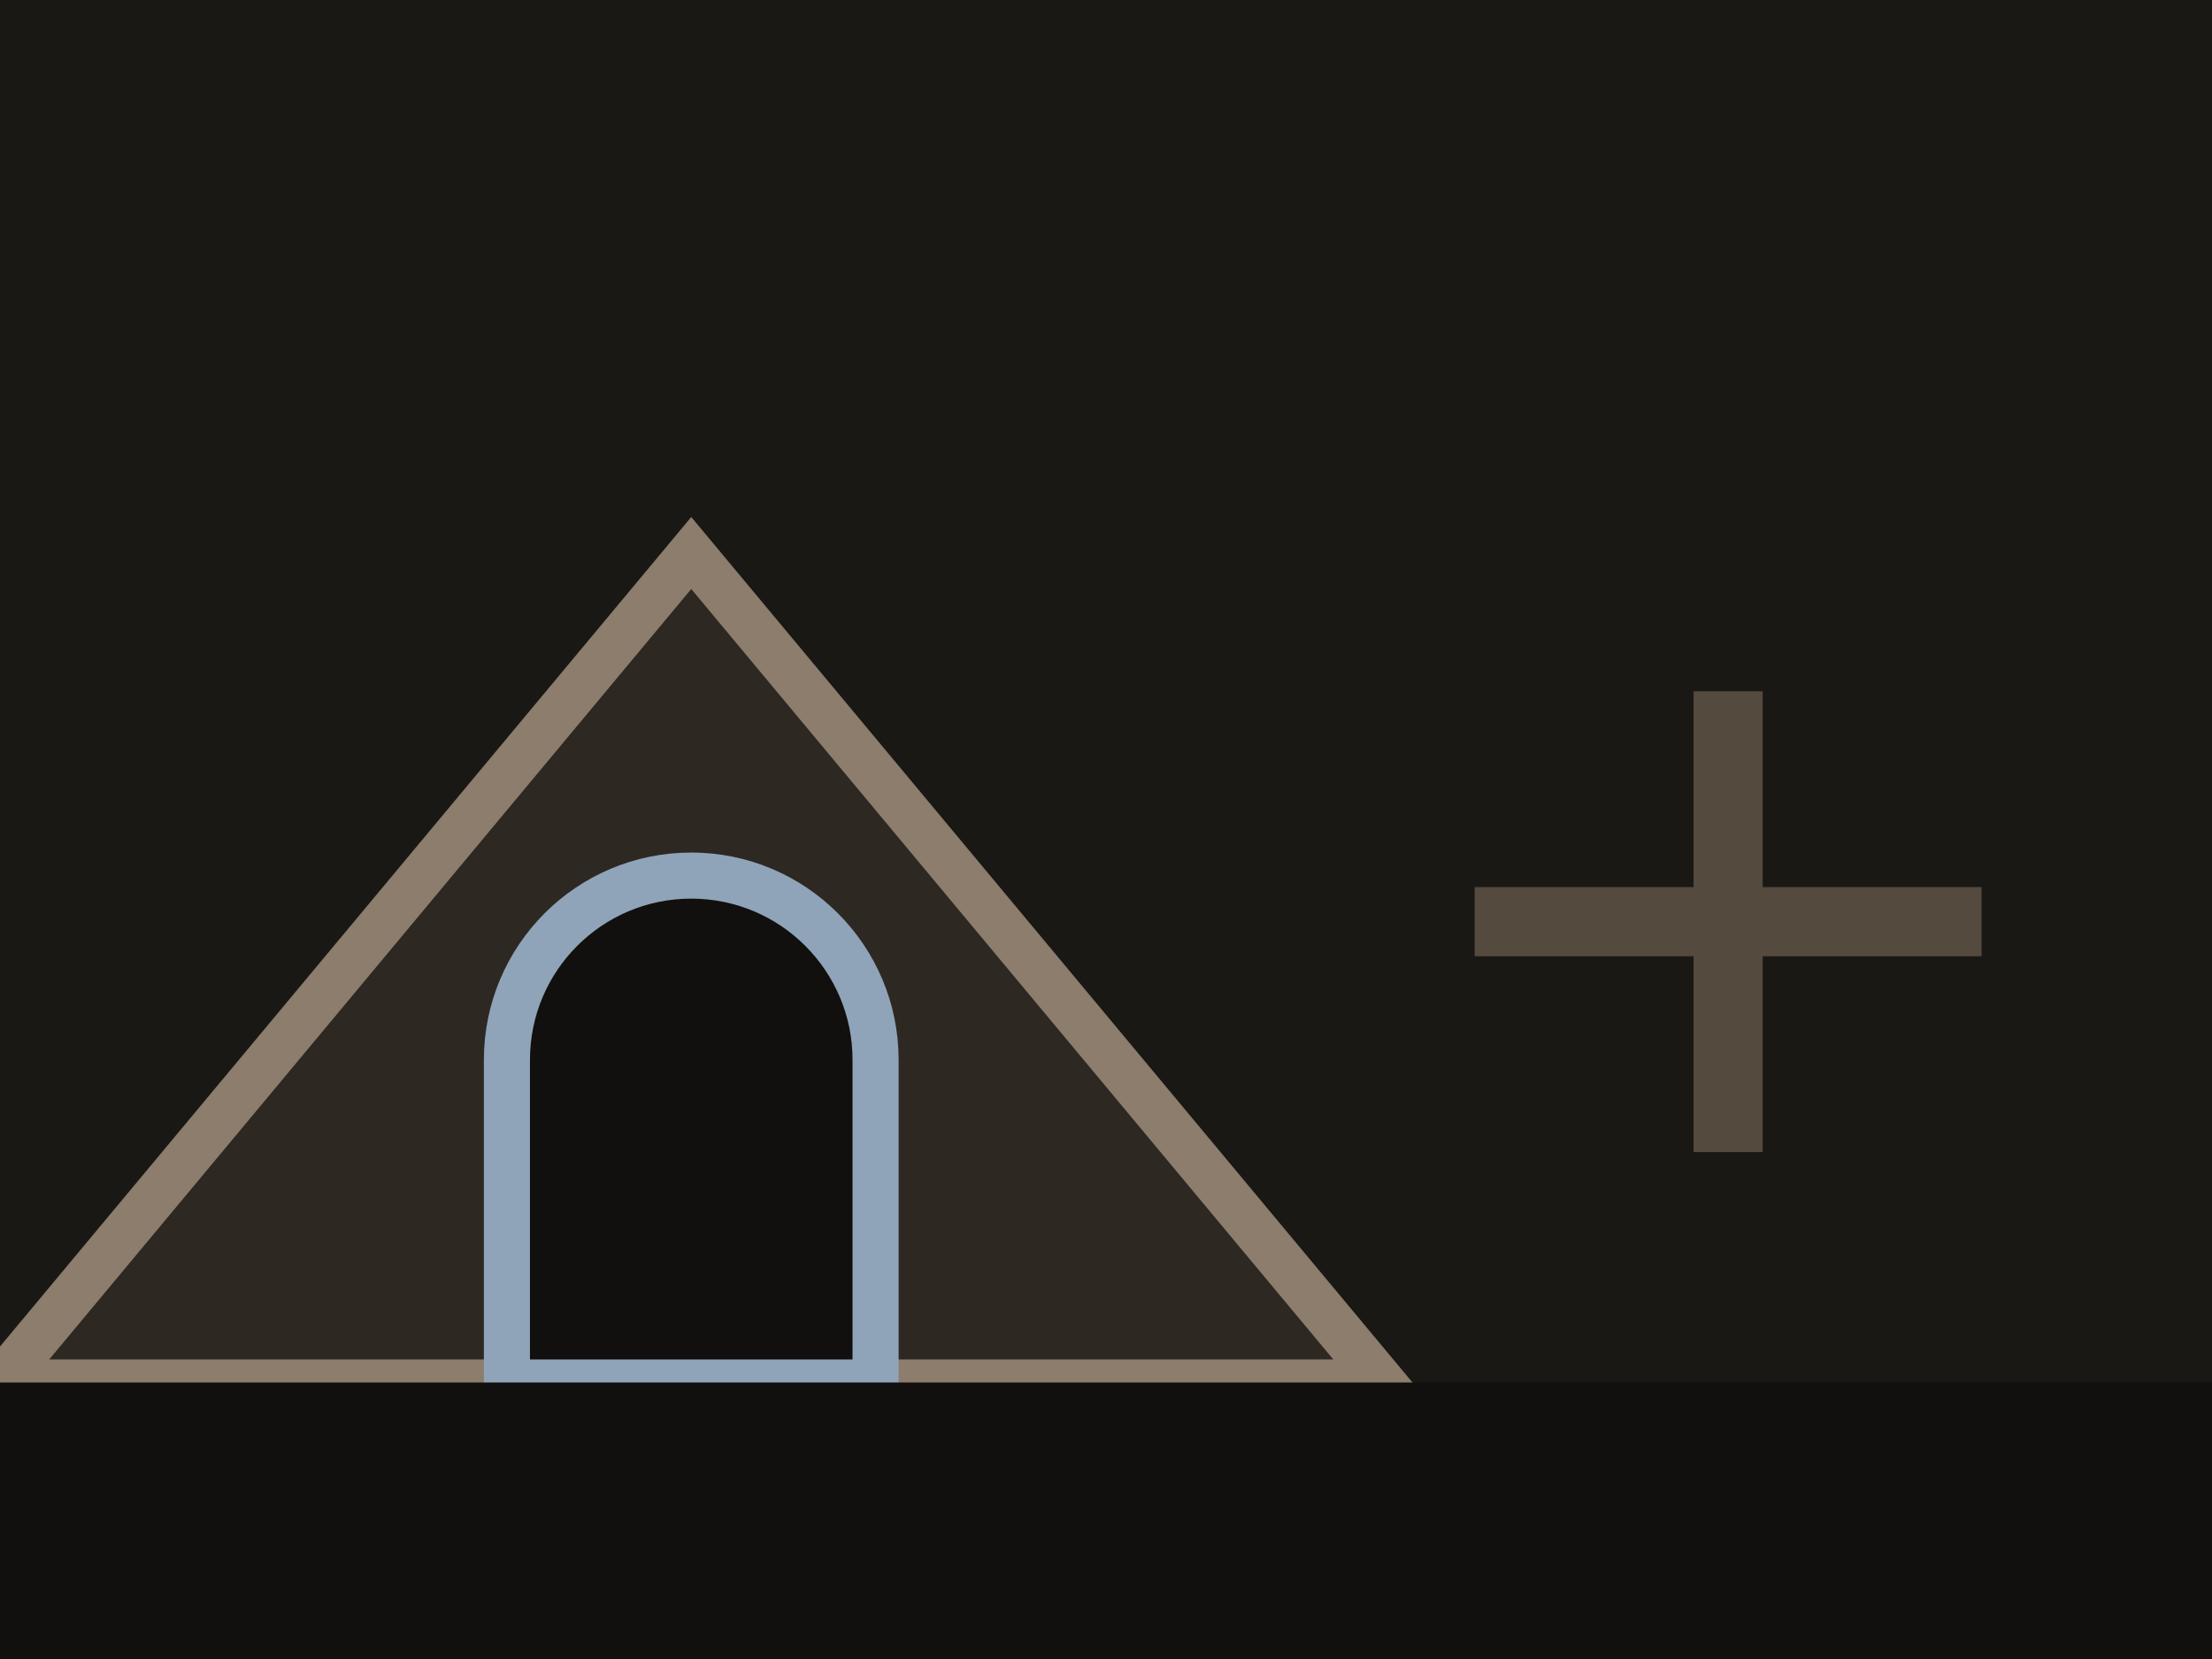
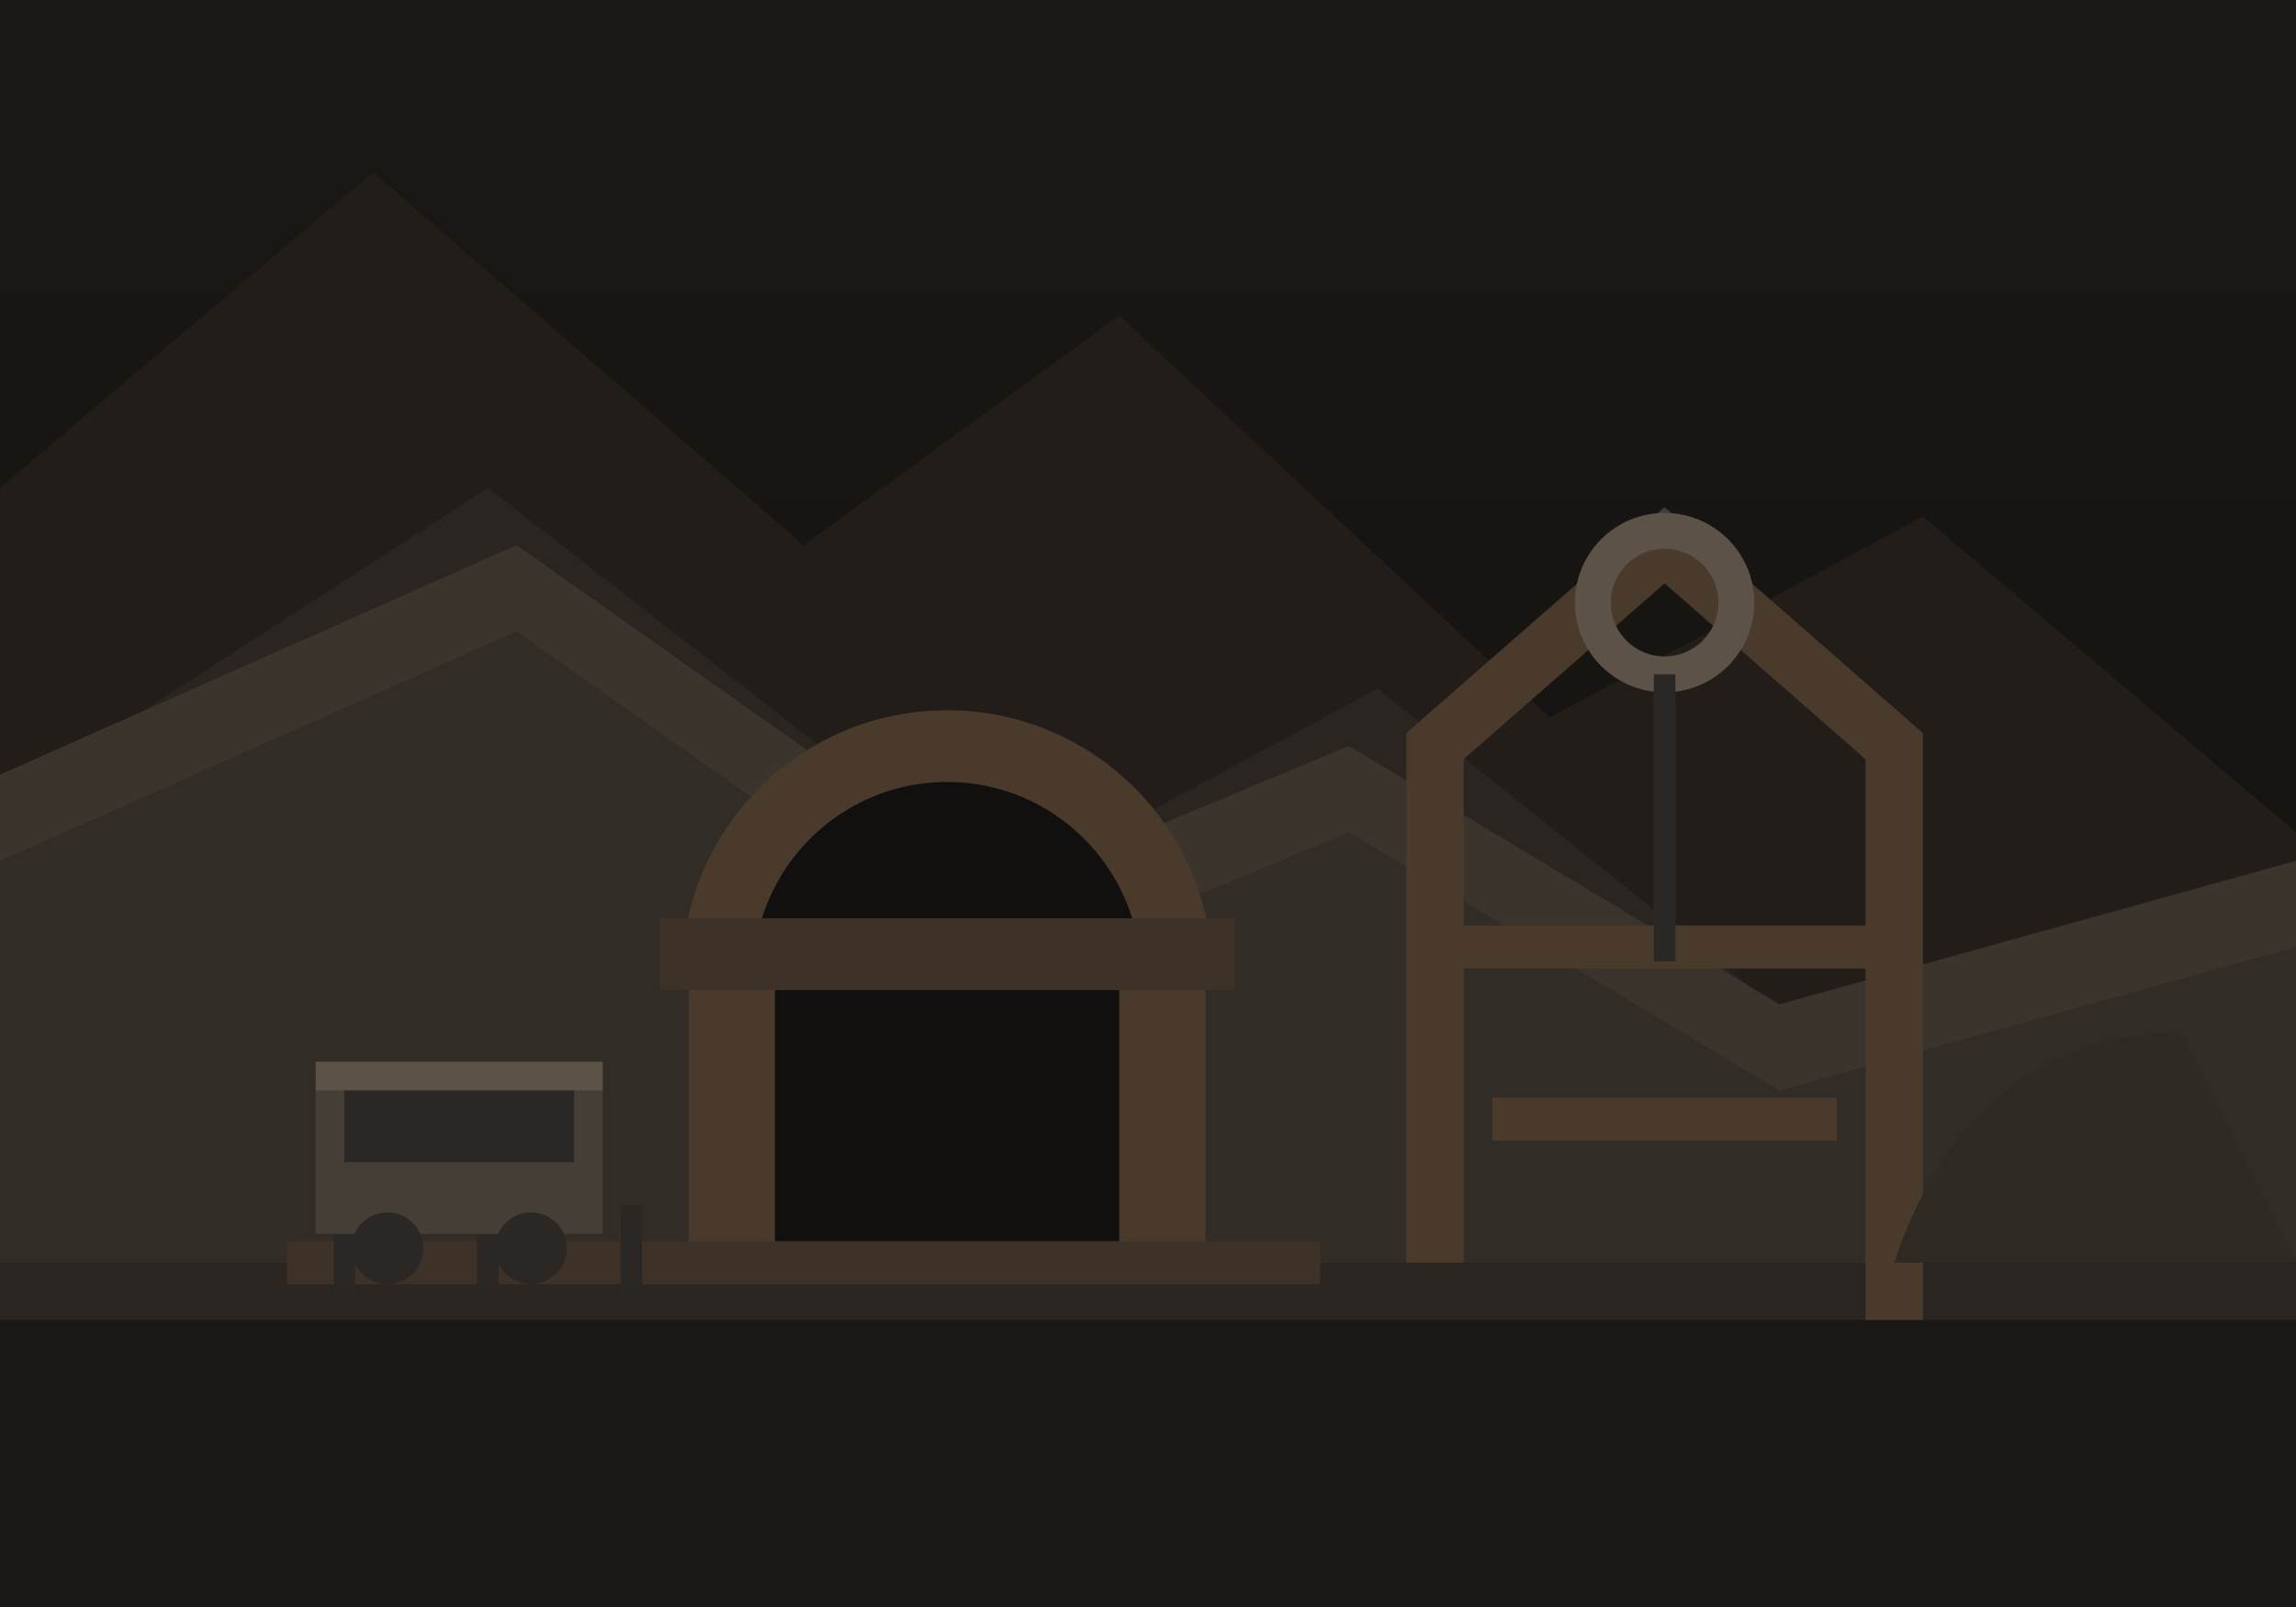
- <svg xmlns="http://www.w3.org/2000/svg" viewBox="0 0 96 72" role="img" aria-hidden="true">
-   <rect width="96" height="72" fill="#1a1815" />
-   <path d="M0 60 30 24l30 36Z" fill="#2e2823" stroke="#8c7d6c" stroke-width="2" />
-   <path d="M22 60V46a8 8 0 0 1 16 0v14Z" fill="#12100e" stroke="#8fa4b8" stroke-width="2" />
-   <path d="M64 40h22M75 30v20" stroke="#554a3e" stroke-width="3" />
-   <rect x="0" y="60" width="96" height="12" fill="#12100e" />
+ <svg xmlns="http://www.w3.org/2000/svg" viewBox="0 0 160 112" role="img" aria-hidden="true">
+   <defs>
+     <linearGradient id="mnSky" x1="0" y1="0" x2="0" y2="1">
+       <stop offset="0" stop-color="#1A1815" />
+       <stop offset="1" stop-color="#12100E" />
+     </linearGradient>
+   </defs>
+   <rect width="160" height="112" fill="url(#mnSky)" />
+   <path d="M0 34 26 12l30 26 22-16 30 28 26-14 26 22v54H0Z" fill="#221D19" />
+   <path d="M0 56 34 34l36 28 26-14 30 24 34-12v42H0Z" fill="#2A2521" />
+   <path d="M0 88V54l36-16 34 24 24-10 30 18 36-10v28Z" fill="#312C26" />
+   <path d="M0 54 36 38l34 24 24-10 30 18 36-10v6l-36 10-30-18-24 10-34-24L0 60Z" fill="#3A342D" />
+   <path d="M52 88V68a14 14 0 0 1 28 0v20Z" fill="#12100E" />
+   <path d="M50 68a16 16 0 0 1 32 0" fill="none" stroke="#4A3A2C" stroke-width="5" />
+   <rect x="48" y="68" width="6" height="20" fill="#4A3A2C" />
+   <rect x="78" y="68" width="6" height="20" fill="#4A3A2C" />
+   <rect x="46" y="64" width="40" height="5" fill="#3E3128" />
+   <path d="M100 88V52l16-14 16 14v50" fill="none" stroke="#4A3A2C" stroke-width="4" />
+   <path d="M100 66h32M104 78h24" stroke="#4A3A2C" stroke-width="3" />
+   <circle cx="116" cy="42" r="5" fill="none" stroke="#5C5248" stroke-width="2.5" />
+   <path d="M116 47v20" stroke="#2A2724" stroke-width="1.5" />
+   <path d="M20 88h72" stroke="#3E3128" stroke-width="3" />
+   <g stroke="#2A2724" stroke-width="1.5">
+     <path d="M24 84v6M34 84v6M44 84v6" />
+   </g>
+   <path d="M22 74h20v12H22Z" fill="#453E36" />
+   <path d="M22 74h20v2H22Z" fill="#5C5248" />
+   <path d="M24 76h16v5H24Z" fill="#2A2724" />
+   <g fill="#2A2724">
+     <circle cx="27" cy="87" r="2.5" />
+     <circle cx="37" cy="87" r="2.5" />
+   </g>
+   <path d="M132 88c4-12 12-16 20-16l8 16Z" fill="#2E2922" />
+   <rect y="92" width="160" height="20" fill="#1A1815" />
</svg>
